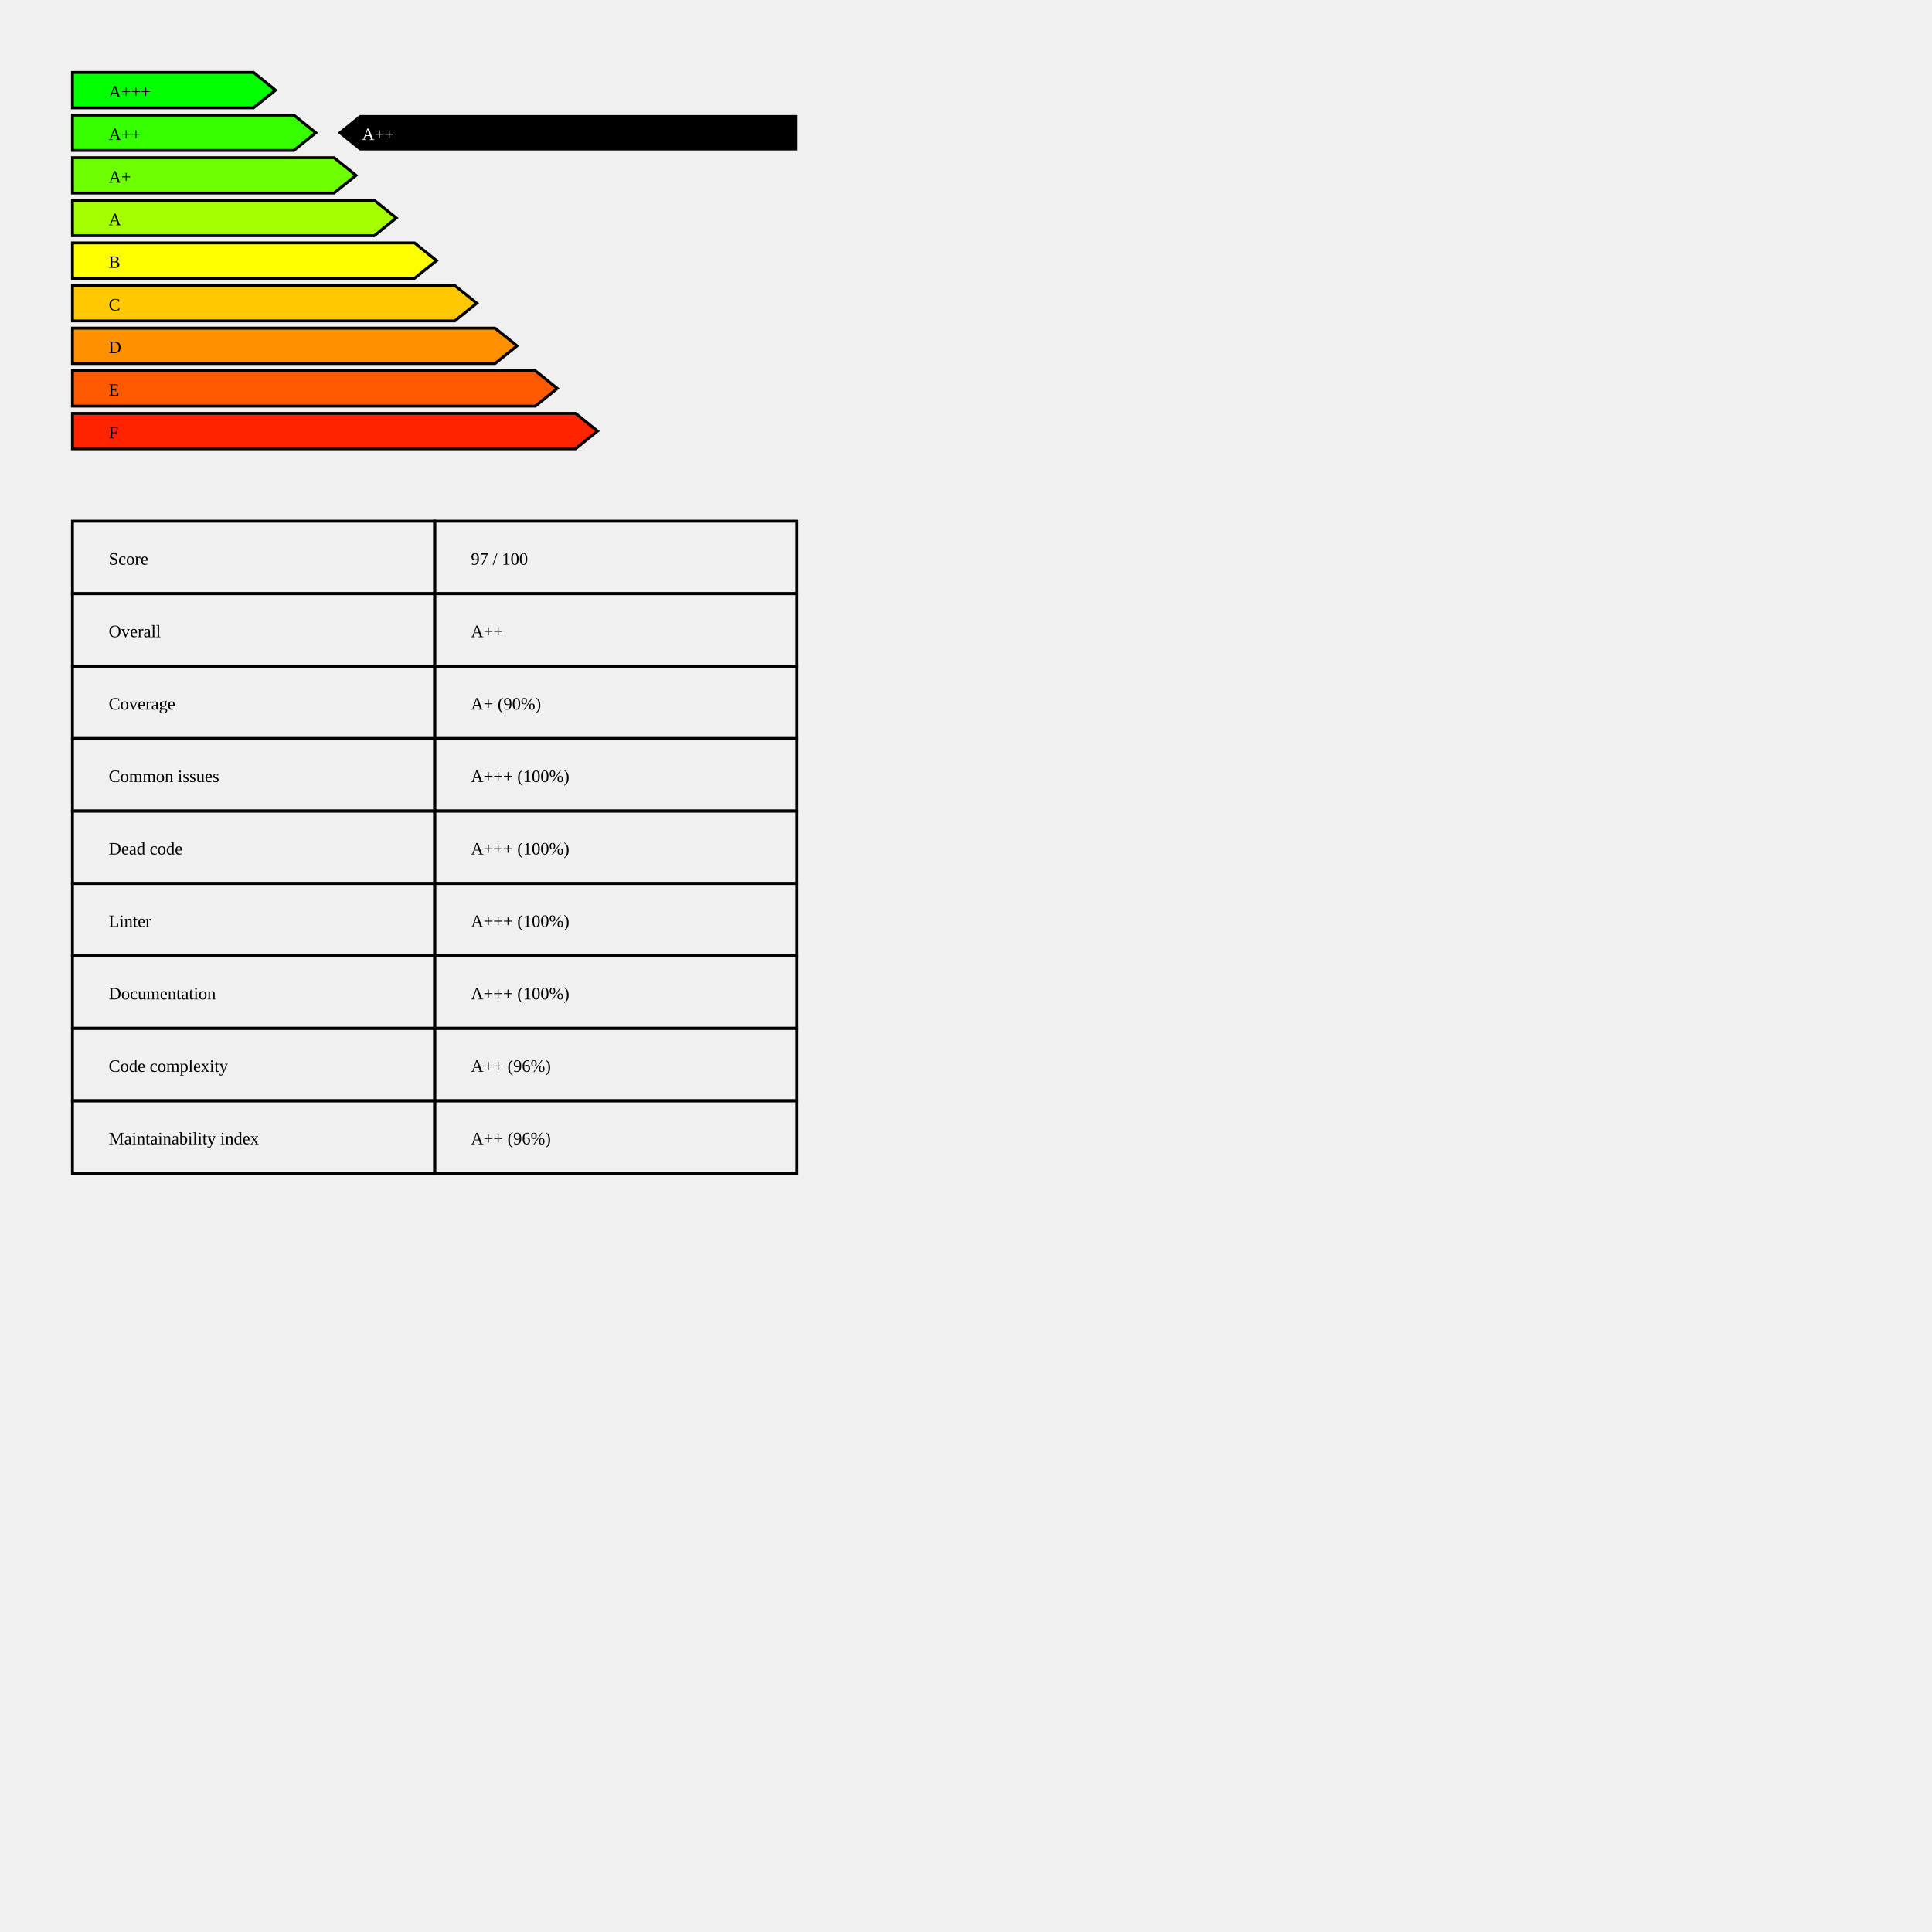
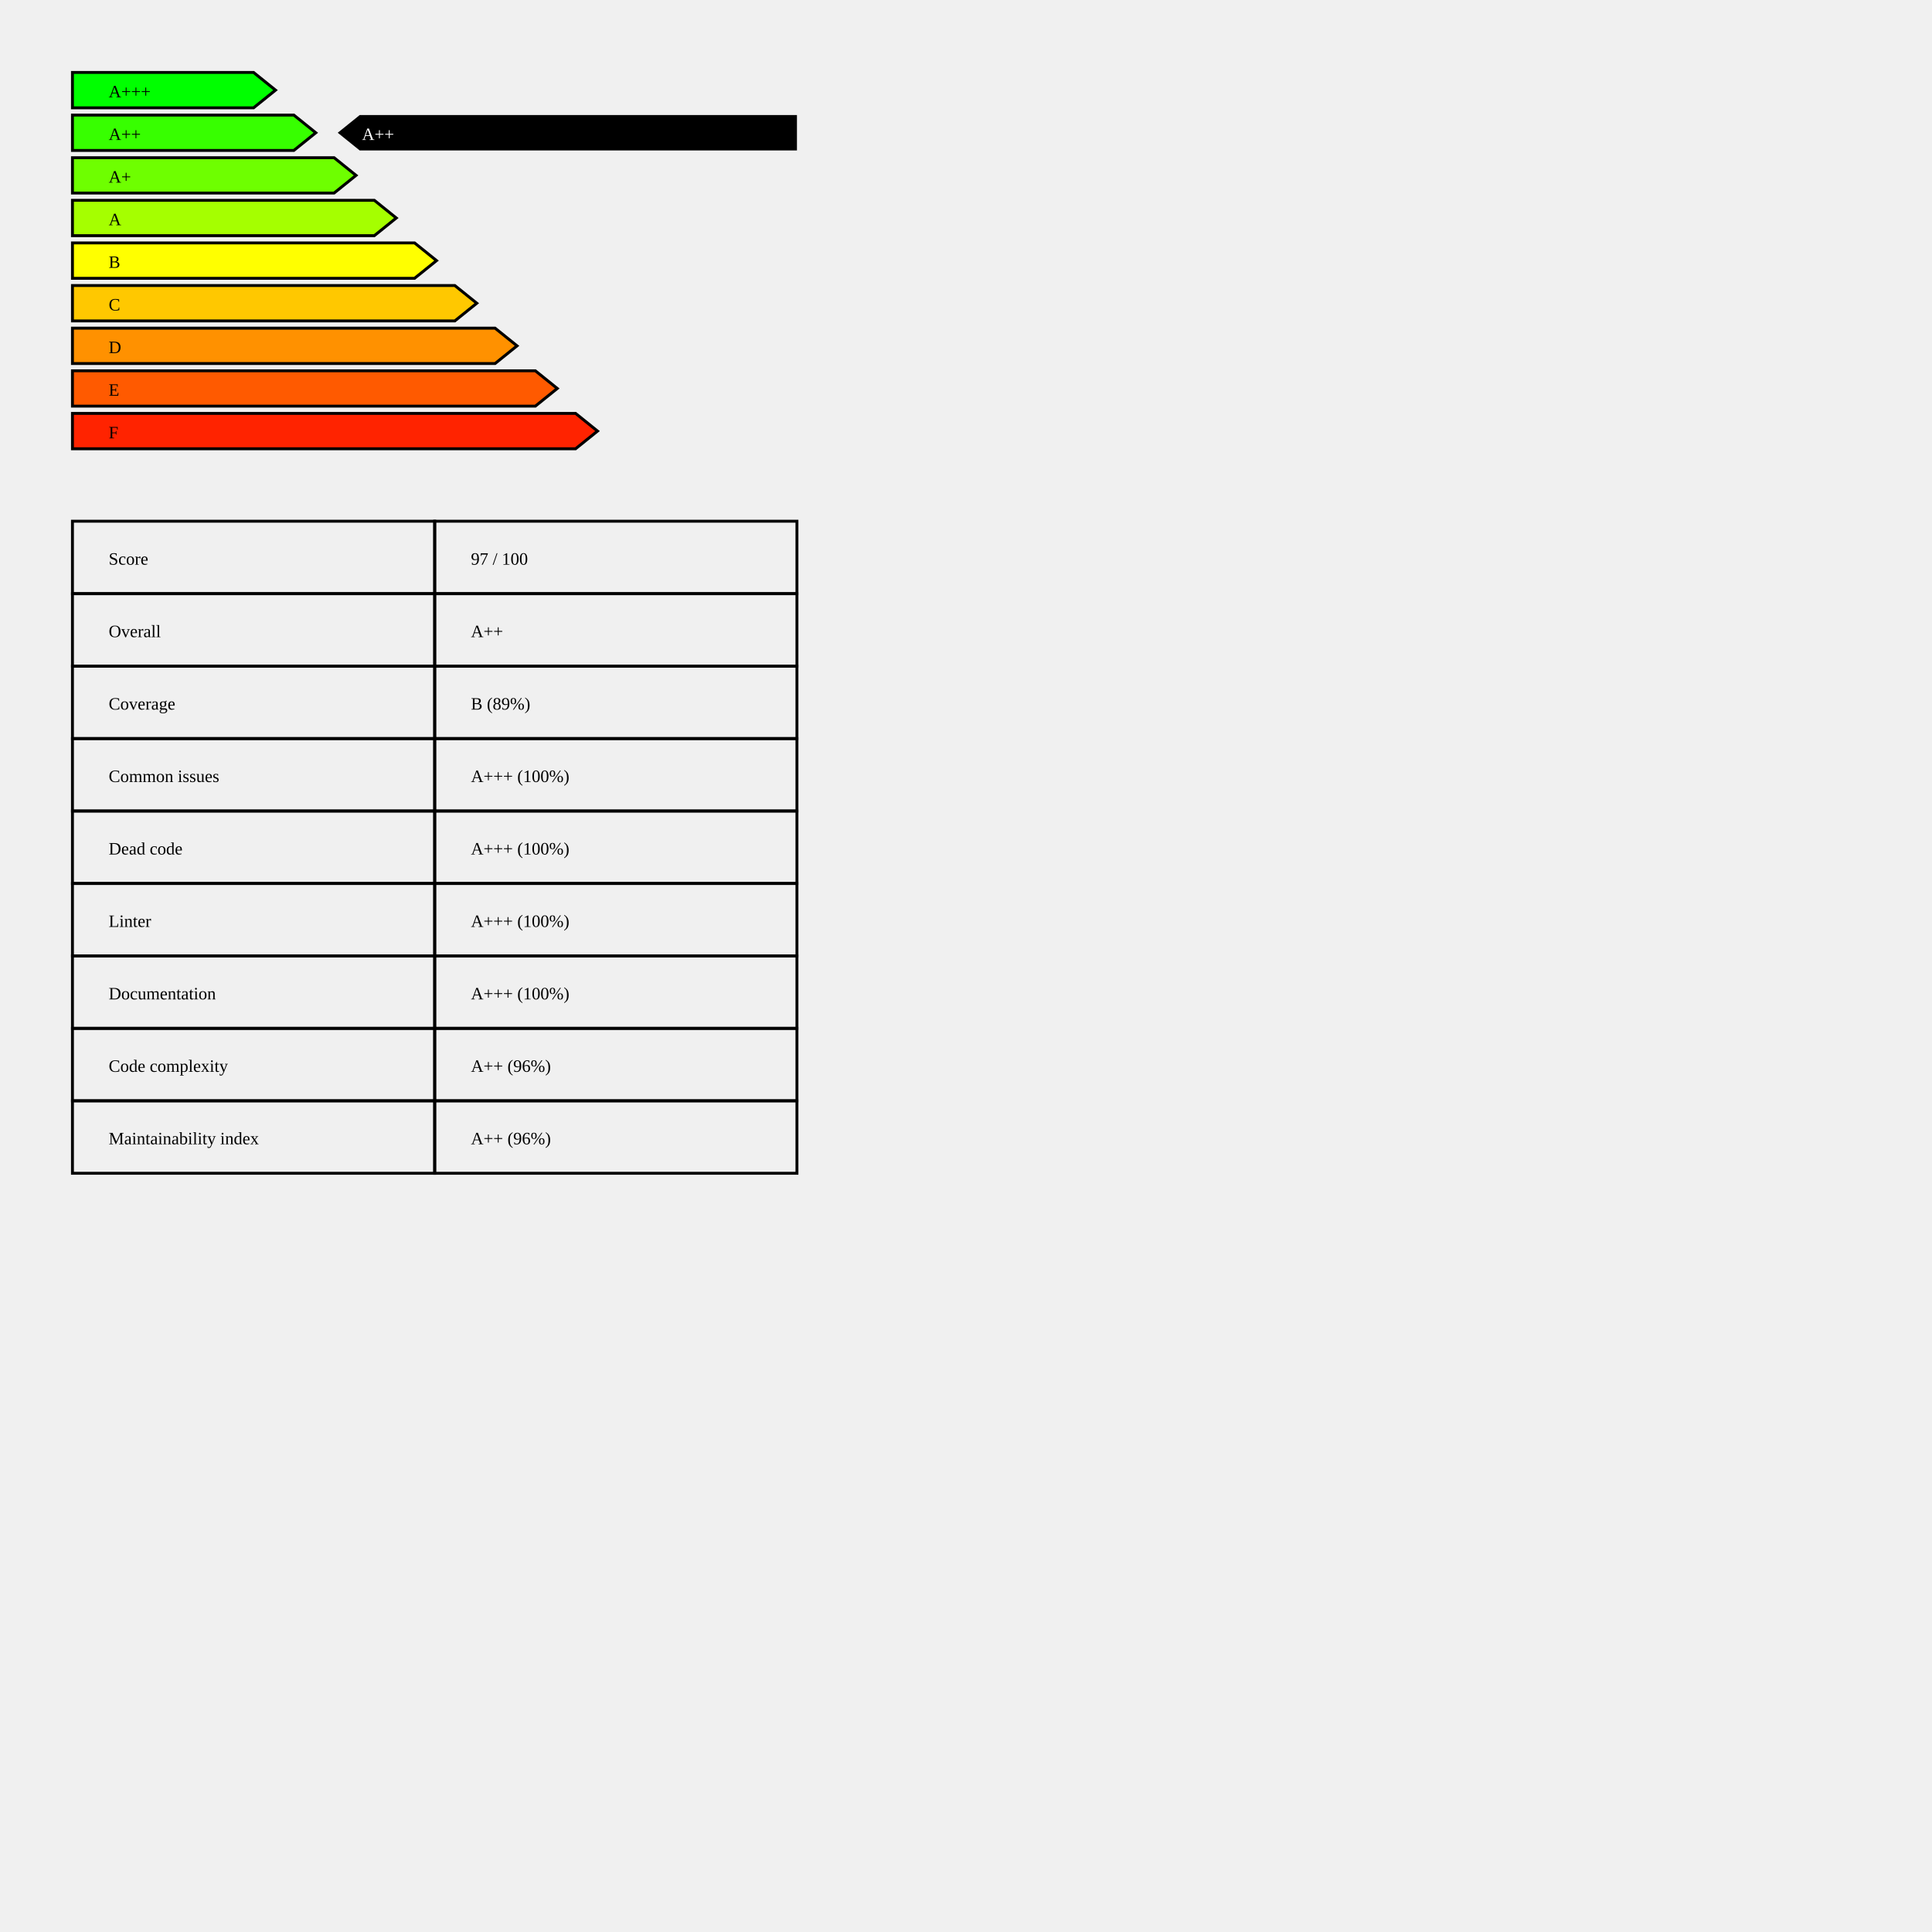
<svg xmlns="http://www.w3.org/2000/svg" baseProfile="full" height="1000pt" version="1.1" width="1000pt">
  <defs />
  <polygon points="50,50.0 175.0,50.0 190.152,62.206 175.0,74.412 50,74.412 50,50.0" style="fill:rgb(0 255 0);stroke:black;stroke-width:2;" />
  <text x="75.0" y="67.206">A+++</text>
  <polygon points="50,79.412 202.778,79.412 217.929,91.618 202.778,103.824 50,103.824 50,79.412" style="fill:rgb(55 255 0);stroke:black;stroke-width:2;" />
  <text x="75.0" y="96.618">A++</text>
  <polygon points="50,108.824 230.556,108.824 245.707,121.029 230.556,133.235 50,133.235 50,108.824" style="fill:rgb(110 255 0);stroke:black;stroke-width:2;" />
  <text x="75.0" y="126.029">A+</text>
  <polygon points="50,138.235 258.333,138.235 273.485,150.441 258.333,162.647 50,162.647 50,138.235" style="fill:rgb(165 255 0);stroke:black;stroke-width:2;" />
  <text x="75.0" y="155.441">A</text>
  <polygon points="50,167.647 286.111,167.647 301.263,179.853 286.111,192.059 50,192.059 50,167.647" style="fill:rgb(255 255 0);stroke:black;stroke-width:2;" />
  <text x="75.0" y="184.853">B</text>
  <polygon points="50,197.059 313.889,197.059 329.04,209.265 313.889,221.471 50,221.471 50,197.059" style="fill:rgb(255 200 0);stroke:black;stroke-width:2;" />
  <text x="75.0" y="214.265">C</text>
  <polygon points="50,226.471 341.667,226.471 356.818,238.676 341.667,250.882 50,250.882 50,226.471" style="fill:rgb(255 145 0);stroke:black;stroke-width:2;" />
  <text x="75.0" y="243.676">D</text>
  <polygon points="50,255.882 369.444,255.882 384.596,268.088 369.444,280.294 50,280.294 50,255.882" style="fill:rgb(255 90 0);stroke:black;stroke-width:2;" />
  <text x="75.0" y="273.088">E</text>
  <polygon points="50,285.294 397.222,285.294 412.374,297.5 397.222,309.706 50,309.706 50,285.294" style="fill:rgb(255 35 0);stroke:black;stroke-width:2;" />
  <text x="75.0" y="302.5">F</text>
  <polygon points="248.232,79.412 233.081,91.618 248.232,103.824 550,103.824 550,79.412" style="fill:black;" />
  <text fill="white" x="249.798" y="96.618">A++</text>
  <text x="75.0" y="389.706">Score</text>
  <text x="325.0" y="389.706">97 / 100</text>
  <polygon points="50,359.706 300,359.706 300,409.706 50,409.706 50,359.706" style="fill:none; stroke:black;stroke-width:2;" />
  <polygon points="300,359.706 550,359.706 550,409.706 300,409.706 300,359.706" style="fill:none; stroke:black;stroke-width:2;" />
  <text x="75.0" y="439.706">Overall</text>
  <text x="325.0" y="439.706">A++</text>
  <polygon points="50,409.706 300,409.706 300,459.706 50,459.706 50,409.706" style="fill:none; stroke:black;stroke-width:2;" />
  <polygon points="300,409.706 550,409.706 550,459.706 300,459.706 300,409.706" style="fill:none; stroke:black;stroke-width:2;" />
  <text x="75.0" y="489.706">Coverage</text>
-   <text x="325.0" y="489.706">A+  (90%)</text>
+   <text x="325.0" y="489.706">B  (89%)</text>
  <polygon points="50,459.706 300,459.706 300,509.706 50,509.706 50,459.706" style="fill:none; stroke:black;stroke-width:2;" />
  <polygon points="300,459.706 550,459.706 550,509.706 300,509.706 300,459.706" style="fill:none; stroke:black;stroke-width:2;" />
  <text x="75.0" y="539.706">Common issues</text>
  <text x="325.0" y="539.706">A+++  (100%)</text>
  <polygon points="50,509.706 300,509.706 300,559.706 50,559.706 50,509.706" style="fill:none; stroke:black;stroke-width:2;" />
  <polygon points="300,509.706 550,509.706 550,559.706 300,559.706 300,509.706" style="fill:none; stroke:black;stroke-width:2;" />
  <text x="75.0" y="589.706">Dead code</text>
  <text x="325.0" y="589.706">A+++  (100%)</text>
  <polygon points="50,559.706 300,559.706 300,609.706 50,609.706 50,559.706" style="fill:none; stroke:black;stroke-width:2;" />
  <polygon points="300,559.706 550,559.706 550,609.706 300,609.706 300,559.706" style="fill:none; stroke:black;stroke-width:2;" />
  <text x="75.0" y="639.706">Linter</text>
  <text x="325.0" y="639.706">A+++  (100%)</text>
  <polygon points="50,609.706 300,609.706 300,659.706 50,659.706 50,609.706" style="fill:none; stroke:black;stroke-width:2;" />
  <polygon points="300,609.706 550,609.706 550,659.706 300,659.706 300,609.706" style="fill:none; stroke:black;stroke-width:2;" />
  <text x="75.0" y="689.706">Documentation</text>
  <text x="325.0" y="689.706">A+++  (100%)</text>
  <polygon points="50,659.706 300,659.706 300,709.706 50,709.706 50,659.706" style="fill:none; stroke:black;stroke-width:2;" />
  <polygon points="300,659.706 550,659.706 550,709.706 300,709.706 300,659.706" style="fill:none; stroke:black;stroke-width:2;" />
  <text x="75.0" y="739.706">Code complexity</text>
  <text x="325.0" y="739.706">A++  (96%)</text>
  <polygon points="50,709.706 300,709.706 300,759.706 50,759.706 50,709.706" style="fill:none; stroke:black;stroke-width:2;" />
  <polygon points="300,709.706 550,709.706 550,759.706 300,759.706 300,709.706" style="fill:none; stroke:black;stroke-width:2;" />
  <text x="75.0" y="789.706">Maintainability index</text>
  <text x="325.0" y="789.706">A++  (96%)</text>
  <polygon points="50,759.706 300,759.706 300,809.706 50,809.706 50,759.706" style="fill:none; stroke:black;stroke-width:2;" />
  <polygon points="300,759.706 550,759.706 550,809.706 300,809.706 300,759.706" style="fill:none; stroke:black;stroke-width:2;" />
</svg>
